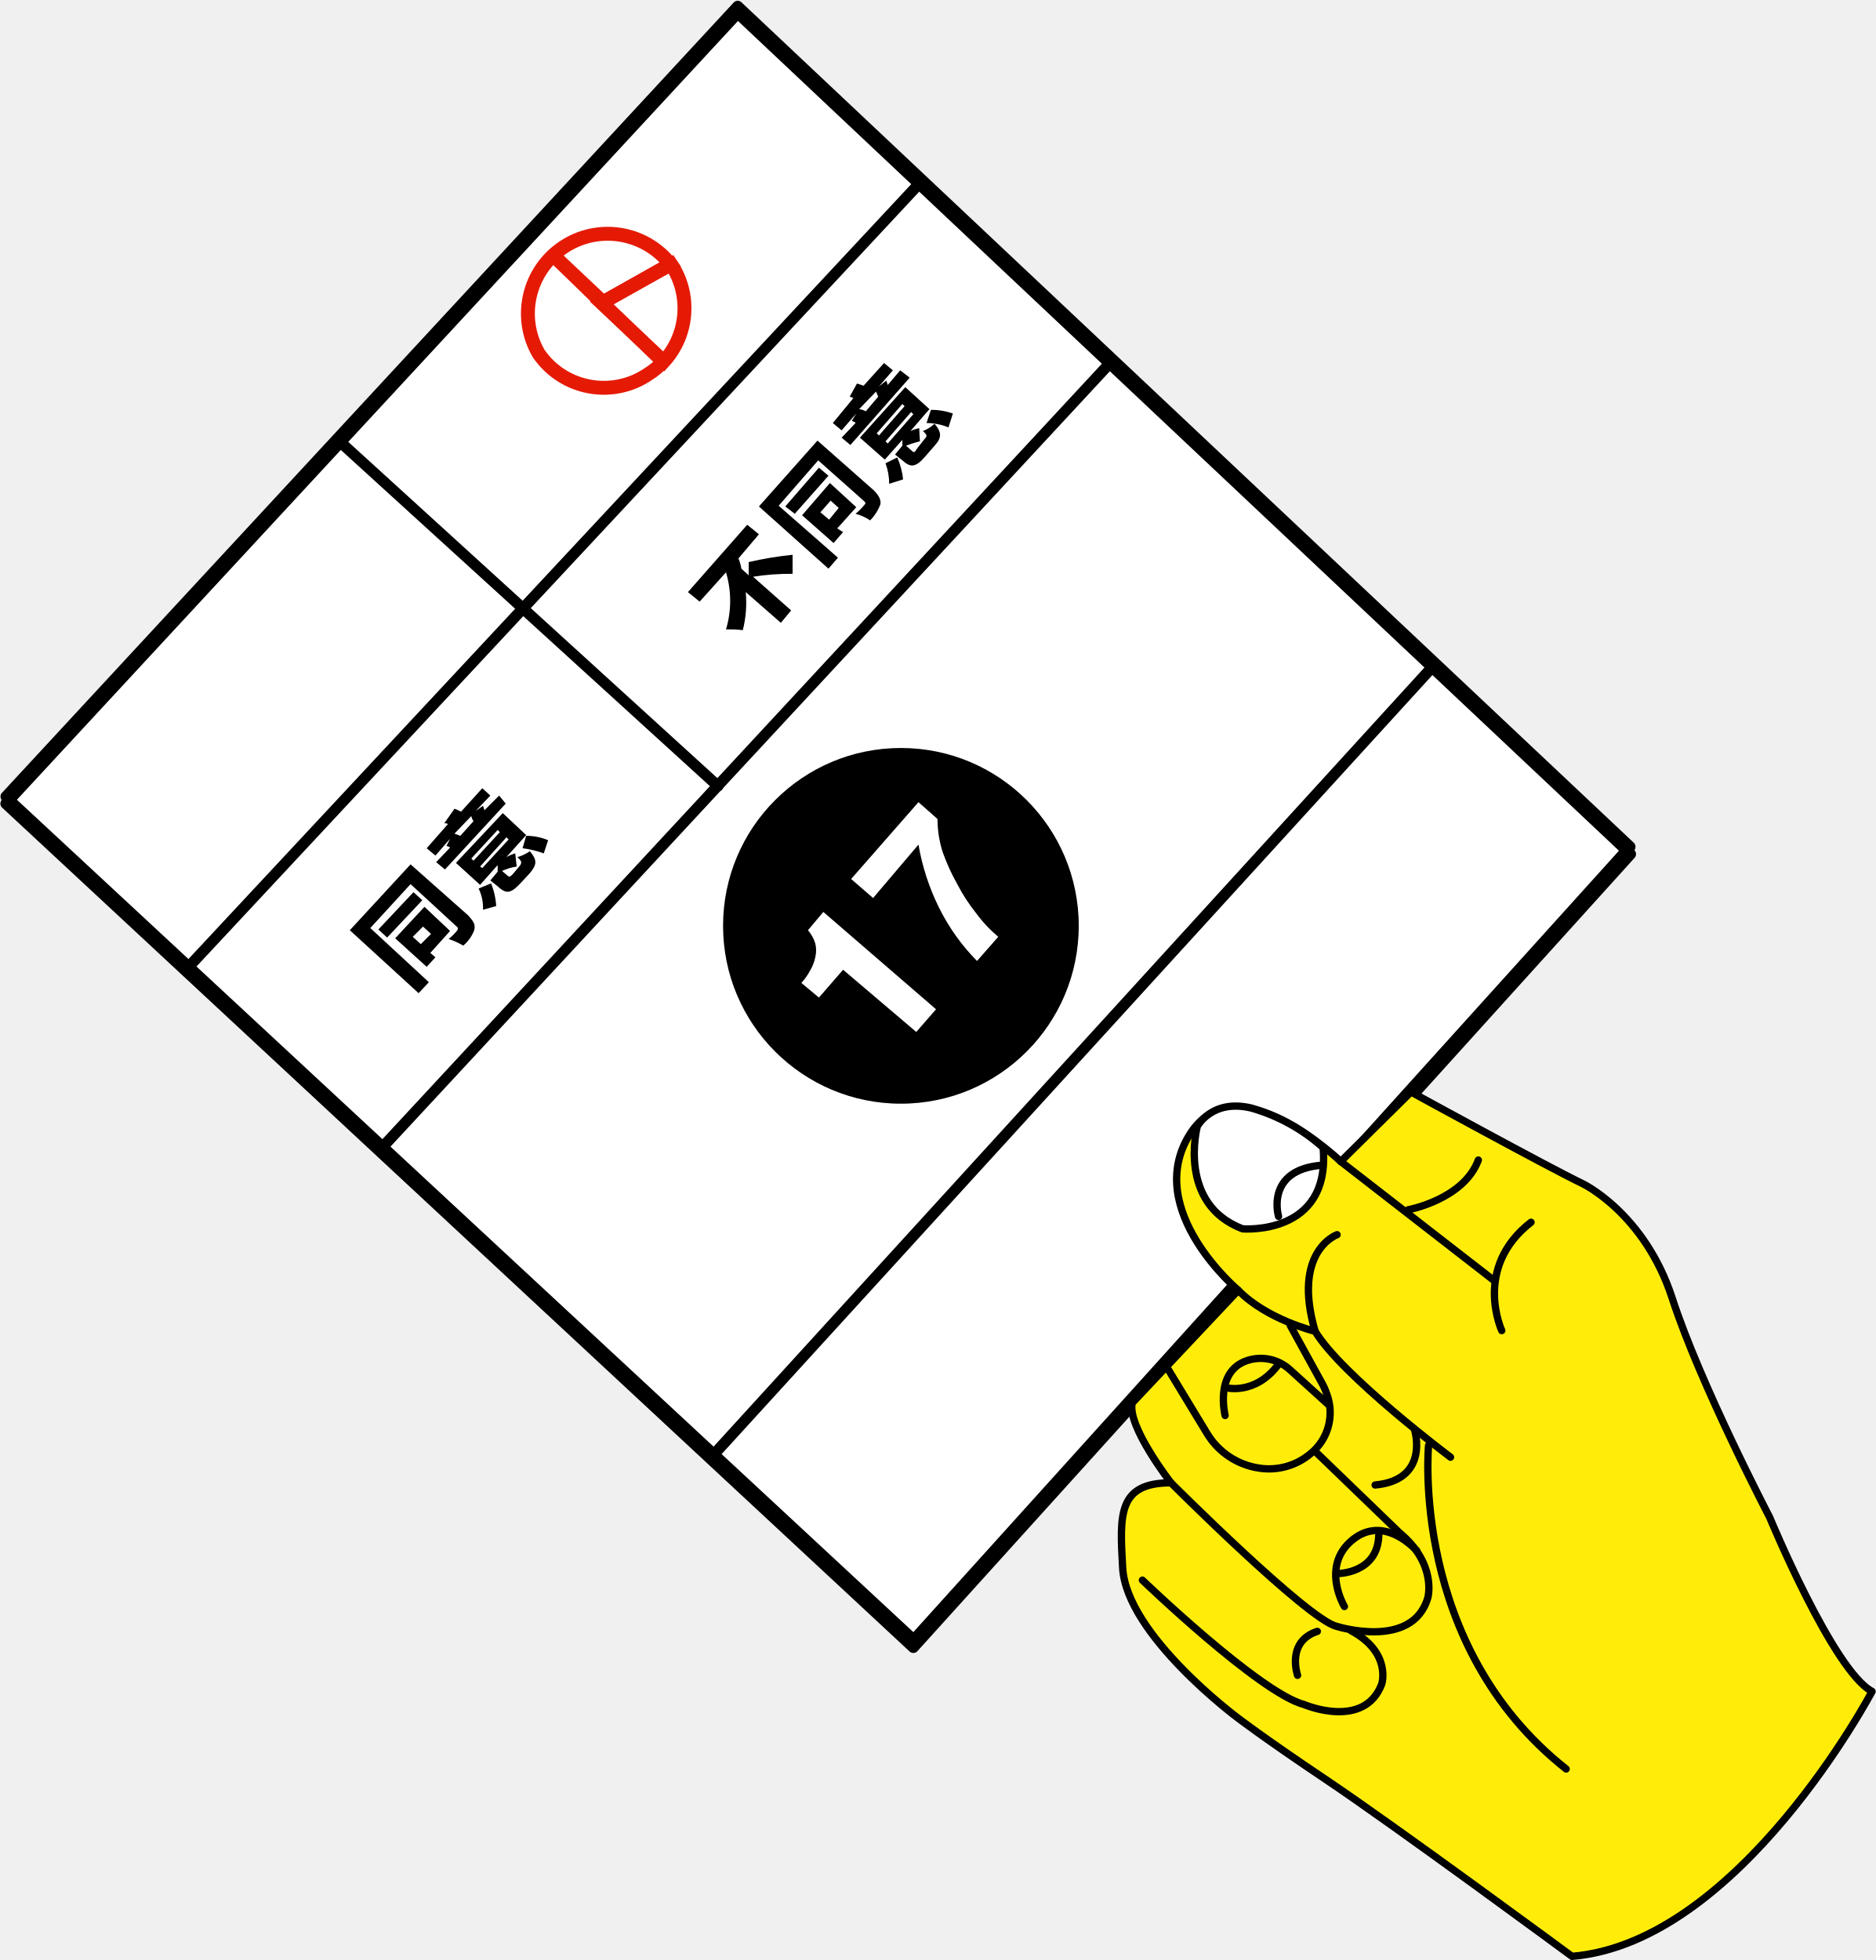
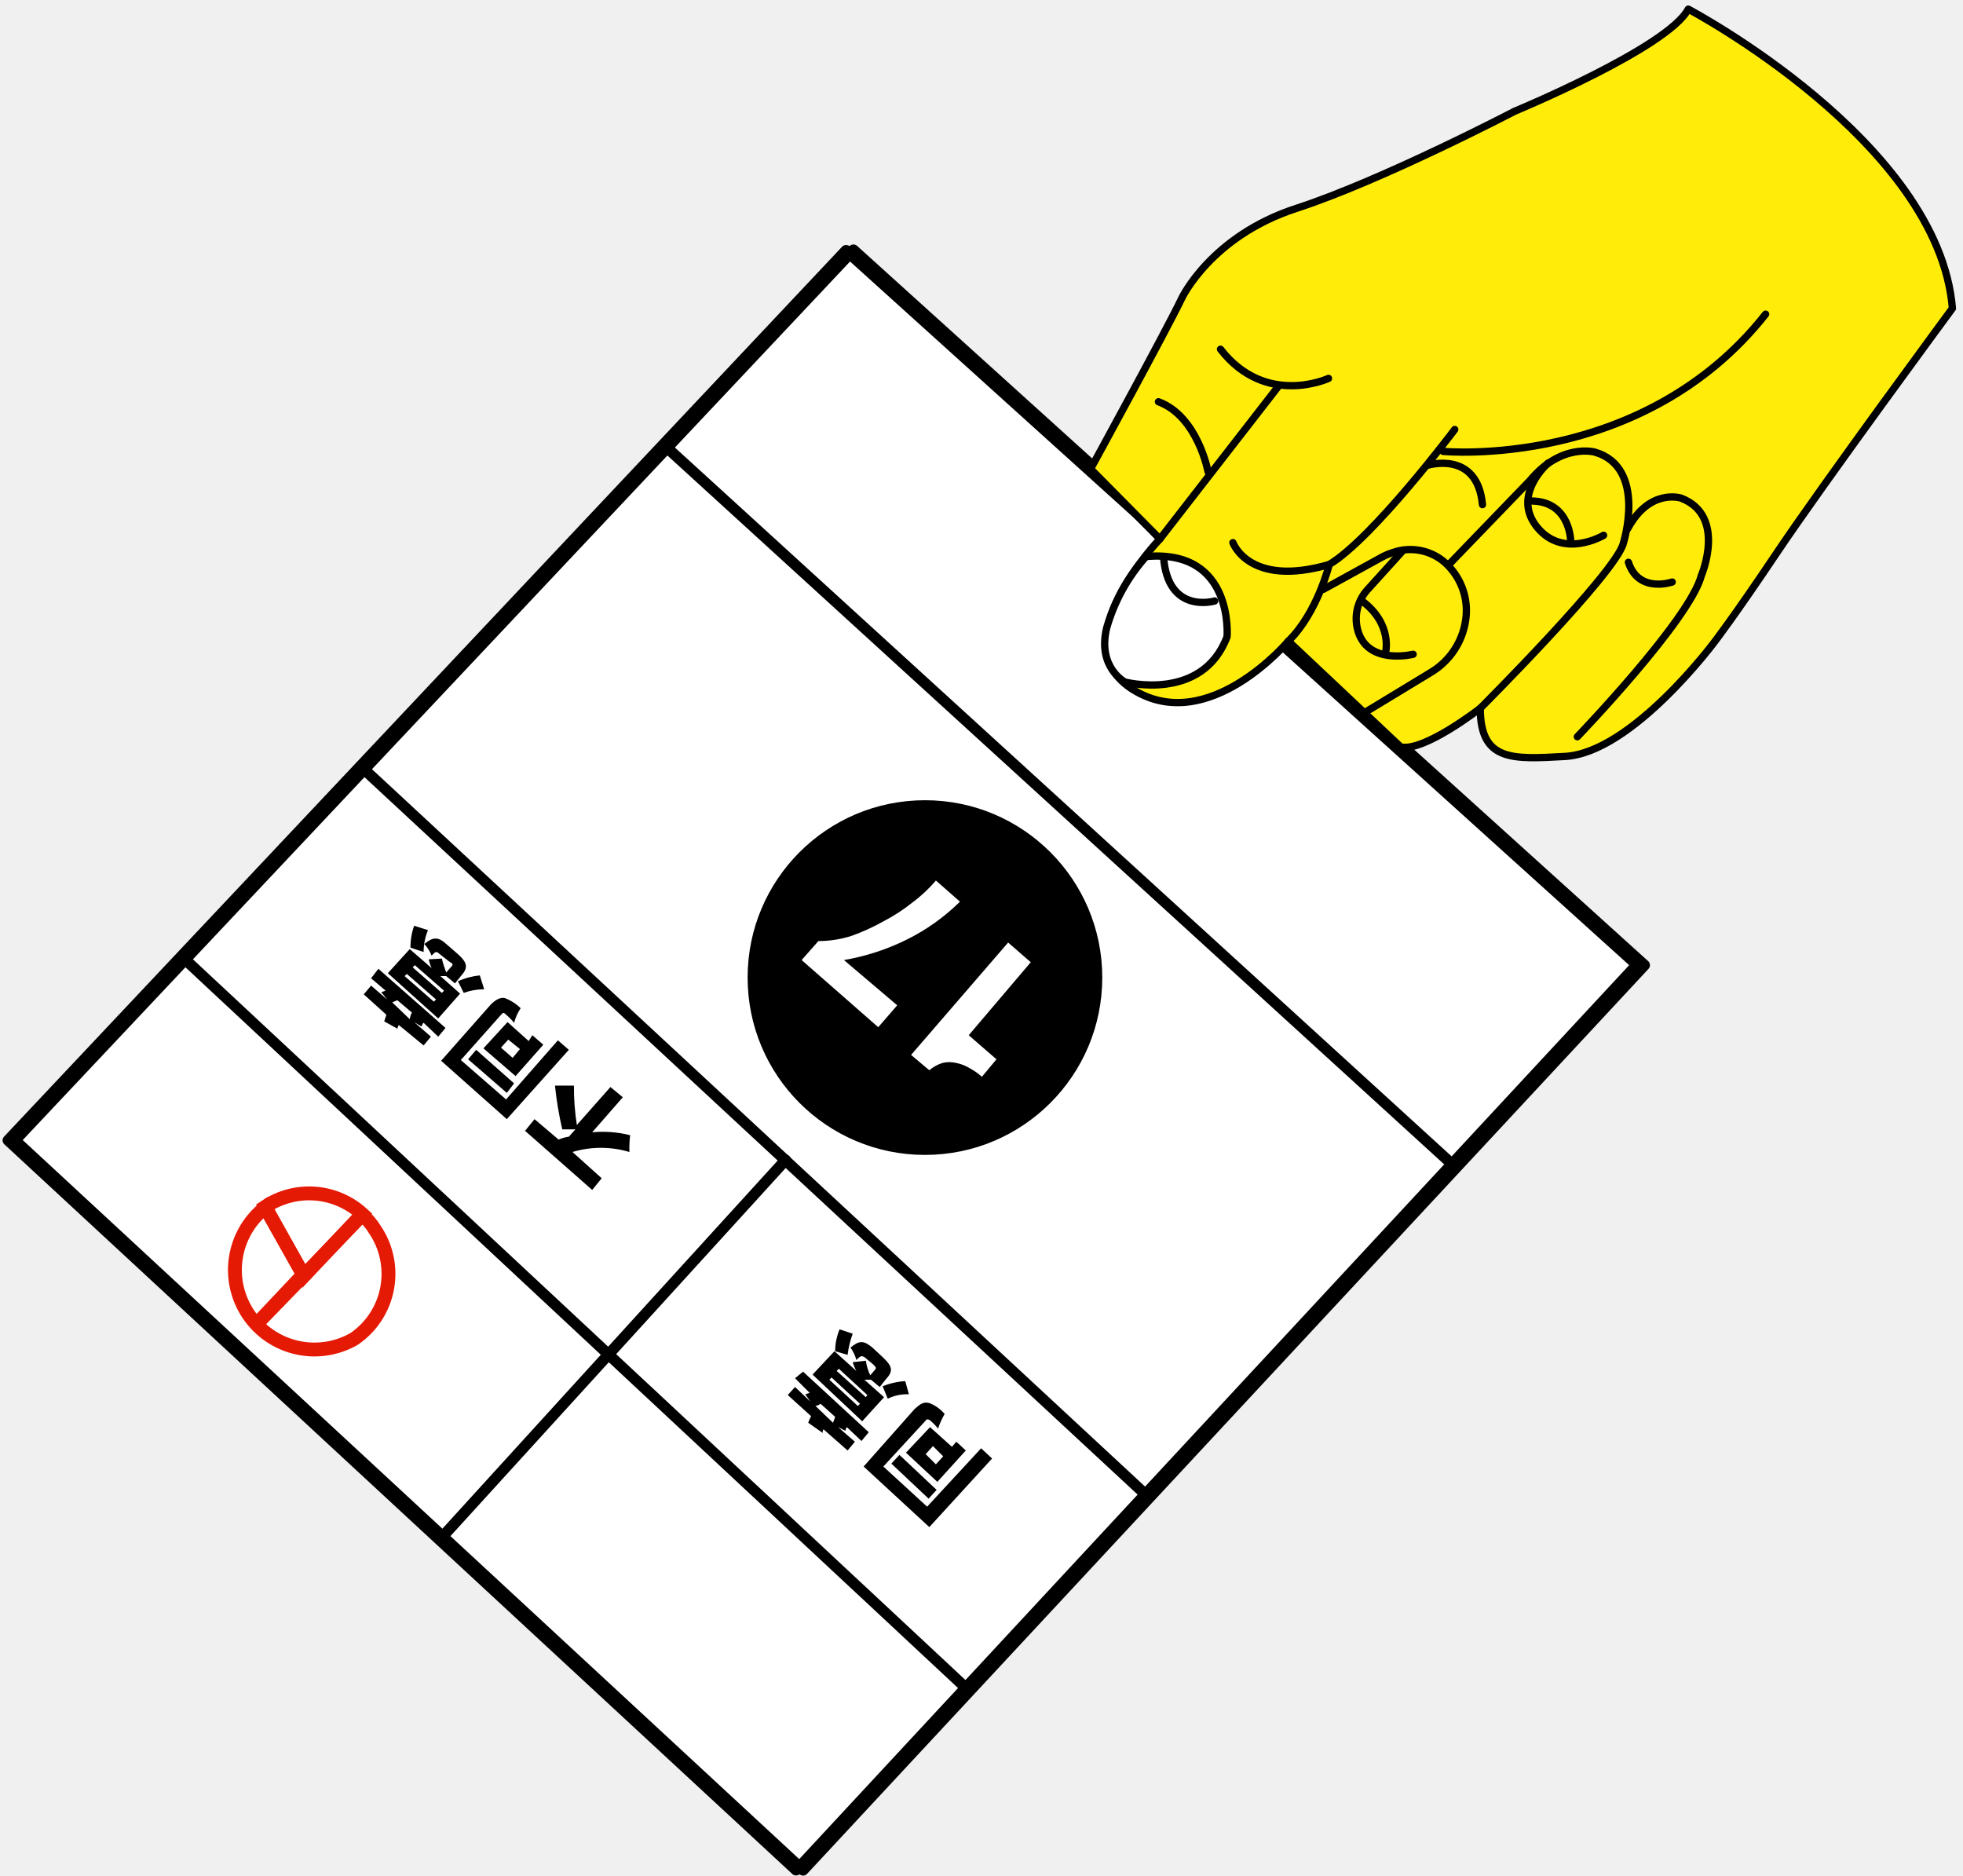
- <svg xmlns="http://www.w3.org/2000/svg" viewBox="0 0 256.3 267.8">
-   <g data-name="Group 10" transform="translate(-11.2 -11.6)">
-     <path data-name="Path 1" d="M12 121.4l100-108 122 114.9-98 108.4z" fill="#fff" stroke="#000" stroke-linecap="round" stroke-linejoin="round" stroke-width="1.5" />
-     <g data-name="Group 1">
-       <path data-name="Path 2" d="M136 236.4a.8.8 0 01-.5-.2L11.5 121a.8.8 0 01-.1-1l100-108a.8.8 0 01.6-.3.8.8 0 01.5.2l122 114.9a.8.8 0 010 1l-98 108.5a.8.8 0 01-.5.2zm-123-116l123 114.2 96.9-107.3L112 13.5z" />
-     </g>
-     <g data-name="Group 4">
-       <g data-name="Group 2" fill="#ffed09">
-         <path data-name="Path 3" d="M204 161.2s19 10.4 23.4 12.5c0 0 8.5 4 12.3 15.7s13.3 29.8 13.3 29.8 8.7 21.1 14 24c0 0-18.1 34.2-41 36 0 0-24-17.6-33.7-24.1-8.5-5.7-12-8.4-12-8.4s-15.2-11.3-15.7-20.6c-.4-7.1-.7-11.5 6.6-11.5 0 0-6-7.7-5.3-10.9l14.5-15.4s-13-10.9-6.7-21.2 20.7 3.6 20.7 3.6z" />
-         <path data-name="Line 1" d="M194.4 170.7l21 16.3" />
-         <path data-name="Path 4" d="M216.4 193.8s-4-8.6 4-14.8" />
-         <path data-name="Path 5" d="M203.6 177.3s7.6-1.5 9.6-6.9" />
-         <path data-name="Path 6" d="M174.8 165.8s-2.9 10.7 6.2 14c0 0 12 1.1 11-10.9" />
-         <path data-name="Path 7" d="M209.4 211s-14.9-11.2-18.5-17.1c0 0-6.6-1.6-10.5-5.6" />
-         <path data-name="Path 8" d="M170.7 198.8l5.4 9a10 10 0 007.2 4.8 8.8 8.8 0 007-2 7.2 7.2 0 002.2-8.1 8.8 8.8 0 00-.6-1.4l-4.4-8" />
-         <path data-name="Path 9" d="M171.2 214.6s18.6 18.6 22.6 19.6c0 0 10.4 3.3 12.5-3.9 0 0 1.3-4.6-3.9-8.9l-11.4-11" />
-         <path data-name="Path 10" d="M167.3 228s16 15.3 22.1 17c0 0 8.2 3.4 10.6-2.9 0 0 1.4-4.3-4.2-7.4" />
-         <path data-name="Path 11" d="M188.5 240.8s-1.6-4.5 2.7-6" />
-         <path data-name="Path 12" d="M194.9 231.5s-3.3-5.6 1.1-9.1 8.8 1.5 8.8 1.5" />
-         <path data-name="Path 13" d="M178.6 205.3s-1.5-5.9 3-7.4a5.9 5.9 0 015.8 1.2l5.3 4.8" />
-         <path data-name="Path 14" d="M204.5 207.5s2.1 6.7-5.4 7.4" />
-         <path data-name="Path 15" d="M193.9 180.7s-6.2 2.2-3 13.2" />
-         <path data-name="Path 16" d="M185.9 178.2s-1.9-6.4 6-7" />
-         <path data-name="Path 17" d="M178.7 201.6s4 1.1 7.2-3.2" />
-         <path data-name="Path 18" d="M194 227s5.5 0 5.6-5.4" />
-         <path data-name="Path 19" d="M206.4 209.5s-2.6 27.3 18.8 44.2" />
-       </g>
-       <g data-name="Group 3" stroke="#000" stroke-linecap="round" stroke-linejoin="round">
-         <path data-name="Path 20" d="M204 160.8s19 10.4 23.4 12.5c0 0 8.5 4 12.3 15.7s13.3 29.9 13.3 29.9 8.7 21 14 23.8c0 0-18.1 34.3-41 36.2 0 0-24-17.7-33.7-24.2-8.5-5.7-12-8.4-12-8.4s-15.2-11.3-15.7-20.5c-.4-7.2-.7-11.6 6.6-11.6 0 0-6-7.7-5.3-10.9l14.5-15.4s-13-10.9-6.7-21.2 20.7 3.6 20.7 3.6z" fill="none" />
-         <path data-name="Line 2" fill="none" d="M194.4 170.3l21 16.3" />
-         <path data-name="Path 21" d="M216.4 193.4s-4-8.6 4-14.8" fill="none" />
-         <path data-name="Path 22" d="M203.6 176.9s7.6-1.4 9.6-6.8" fill="none" />
-         <path data-name="Path 23" d="M192 168.5c1 12-11 11-11 11-9-3.4-6.2-14-6.2-14s2-3.8 7.4-2.5a24.9 24.9 0 019.9 5.5z" fill="#fff" />
-         <path data-name="Path 24" d="M209.4 210.7s-14.9-11.2-18.5-17.2c0 0-6.6-1.6-10.5-5.6" fill="none" />
-         <path data-name="Path 25" d="M170.7 198.5l5.4 8.9a10 10 0 007.2 4.8 8.8 8.8 0 007-2 7.2 7.2 0 002.2-8.1 8.8 8.8 0 00-.6-1.4l-4.4-8" fill="none" />
-         <path data-name="Path 26" d="M171.2 214.2s18.6 18.6 22.6 19.6c0 0 10.4 3.3 12.5-3.9 0 0 1.3-4.6-3.9-8.9L191 210" fill="none" />
-         <path data-name="Path 27" d="M167.3 227.5s16 15.4 22.1 17c0 0 8.2 3.5 10.6-2.8 0 0 1.4-4.3-4.2-7.3" fill="none" />
-         <path data-name="Path 28" d="M188.5 240.5s-1.6-4.6 2.7-6" fill="none" />
-         <path data-name="Path 29" d="M194.9 231.1s-3.3-5.5 1.1-9.1 8.8 1.5 8.8 1.5" fill="none" />
-         <path data-name="Path 30" d="M178.6 205s-1.5-6 3-7.5a5.9 5.9 0 015.8 1.2l5.3 4.8" fill="none" />
-         <path data-name="Path 31" d="M204.5 207s2.1 6.8-5.4 7.5" fill="none" />
-         <path data-name="Path 32" d="M193.9 180.3s-6.2 2.2-3 13.2" fill="none" />
-         <path data-name="Path 33" d="M185.9 177.8s-1.9-6.4 6-7" fill="none" />
-         <path data-name="Path 34" d="M178.7 201.2s4 1.1 7.2-3.2" fill="none" />
-         <path data-name="Path 35" d="M194 226.6s5.5 0 5.6-5.3" fill="none" />
-         <path data-name="Path 36" d="M206.4 209.1s-2.6 27.3 18.8 44.2" fill="none" />
-       </g>
-     </g>
-     <path data-name="Line 3" fill="#fff" stroke="#000" stroke-linecap="round" stroke-linejoin="round" stroke-width="1.5" d="M36.7 144l100-107.2" />
-     <path data-name="Line 4" fill="#fff" stroke="#000" stroke-linecap="round" stroke-linejoin="round" stroke-width="1.5" d="M63.5 168.3l99-106.7" />
-     <path data-name="Line 5" fill="#fff" stroke="#000" stroke-linecap="round" stroke-linejoin="round" stroke-width="1.5" d="M108.4 210.7l98-107.4" />
-     <circle data-name="Ellipse 1" cx="24.3" cy="24.3" r="24.3" transform="translate(110 113.8)" />
-     <g data-name="Group 5" fill="#fff">
-       <path data-name="Path 37" d="M136.4 152.6l-10-8.5-3.3 3.8-2.4-2a8.3 8.3 0 001.2-1.7 5.8 5.8 0 00.7-1.8 4 4 0 000-1.9 5 5 0 00-1-1.8l2.1-2.5 15.4 13.3z" />
-       <path data-name="Path 38" d="M140 128a27.9 27.9 0 002 4.4 24 24 0 002.6 4 18.8 18.8 0 003 3.2l-2.9 3.3a28.2 28.2 0 01-5.2-7.3 31.3 31.3 0 01-2.8-8.6l-6.2 7.3-3-2.6 9.2-10.5 2.6 2.3a15 15 0 00.7 4.5z" />
-     </g>
-     <g data-name="Group 7">
-       <g data-name="Group 6">
-         <path data-name="Path 39" d="M75.2 136.7c.7.8 1 1.2.8 2a5.2 5.2 0 01-1.5 2.1 10.1 10.1 0 00-2-.9 7.5 7.5 0 001.2-1.2c0-.1.2-.3-.1-.5l-6.3-5.8-5.5 6 8 7.4-1.4 1.5-9.4-8.6 8.3-9zm-6.3-2.1l-4.8 5.1-1.2-1.1 4.8-5.1zm1.1 7.2l.7.6-1.2 1.3-4.3-3.9 4-4.3 3.5 3.3zm-2.4-2.2l1.1 1 1.4-1.4-1.1-1z" />
-         <path data-name="Path 40" d="M80.3 121.4l-8.3 9-1.2-1 1.9-2a.9.9 0 00-.5-.2l.5-1-2 2.3-1.2-1 2.9-3.3a.6.6 0 00-.5-.1l1.4-2a6.6 6.6 0 01.9.4l2.9-3.2 1.1 1-2 2.1 1-.7.2.6 2-2zm2 8.4c.2-.4.2-.5-.4-1.1a5.2 5.2 0 001.7-.8c1 1.2 1 1.8 0 3l-1.3 1.4c-1.4 1.5-2 1.4-3.1.4l-1-.8 1-1.2v-.9l-2.4 2.7-3.3-3 6.4-6.8 3.2 3-2.7 3a6 6 0 011.2-.5l.2 1.8a7.2 7.2 0 00-2 .6l.7.6c.3.3.4.2.8-.2zm-9-4.3l.8.3 1.8-2a1.7 1.7 0 01-.3-.7zm2.6 3.7l3.6-3.9-.3-.3-3.6 3.9zm1.3 6.7a6.1 6.1 0 00-.6-2.9l1.7-.7a9.7 9.7 0 01.7 3.1zm-.1-5.7l3.6-3.9-.3-.3-3.6 4zm6-4.4a7.8 7.8 0 013 .6l-.6 1.8a12.9 12.9 0 00-2.9-.7z" />
-       </g>
-     </g>
-     <g data-name="Group 8">
-       <path data-name="Path 41" d="M113.5 88.4a48 48 0 016-1V90a32.9 32.9 0 00-5.4.4l5.2 4.6-1.4 1.7-4.8-4.2a15.4 15.4 0 01-.4 5.2 15.5 15.5 0 00-2.3-.1 13.6 13.6 0 000-7.8l-3.6 4-1.6-1.3 8.1-9.2 1.6 1.3-2.8 3.3a5.8 5.8 0 01.4 1.4l1 .9z" />
-       <path data-name="Path 42" d="M130.6 78.6c.7.7 1 1.3.9 1.9a6.3 6.3 0 01-1.4 2.2 6.6 6.6 0 00-2-.9 8.6 8.6 0 001.2-1.2c.2-.2.2-.3 0-.5l-6.3-5.6-5.4 6.2 8.1 7.1-1.3 1.5-9.5-8.5 8-9zm-6.2-2l-4.6 5.2-1.3-1 4.6-5.3zm1.2 7.2l.8.5-1.3 1.5-4.3-3.8 3.8-4.4 3.6 3.3zm-2.3-2.2l1.2 1 1.3-1.6-1.1-1z" />
-       <path data-name="Path 43" d="M135.5 63.2l-8.1 9.2-1.2-1 1.9-2c-.1-.2-.4-.2-.5-.3l.6-1-2 2.3-1.2-1 2.8-3.4a1.6 1.6 0 00-.5-.2l1-1.8.9.3 2.8-3.1 1.2 1-1.9 2.2 1-.8.2.6 1.7-2zm2.1 8.3c.3-.3.3-.5-.3-1a5.2 5.2 0 001.6-1c1 1.2 1 1.9 0 3l-1.3 1.5c-1.3 1.5-2 1.5-3.1.5l-1-.8 1-1.2v-.8l-2.4 2.7-3.4-3 6.2-6.9 3.3 3-2.6 3a5.3 5.3 0 011.2-.4l.1 1.8a15 15 0 00-1.9.6l.8.7c.3.3.4.2.7-.3zm-9-4a2.5 2.5 0 01.9.3l1.7-2-.3-.7zm2.7 3.6l3.5-4-.3-.3-3.5 4zm1.4 6.6a8.2 8.2 0 00-.5-2.8l1.6-.8a9.9 9.9 0 01.8 3zm-.2-5.5l3.5-4-.3-.3-3.5 4zm5.9-4.6a8.8 8.8 0 013 .5l-.6 1.9a7.8 7.8 0 00-3-.6z" />
-     </g>
-     <g data-name="Group 9" fill="none" stroke="#e51a05" stroke-miterlimit="10" stroke-width="1.9">
-       <path data-name="Path 44" d="M101.9 61a10.8 10.8 0 001-13.3L93.4 53z" />
-       <path data-name="Path 45" d="M84.8 59.9a10.8 10.8 0 0015 2.8 8.7 8.7 0 002-1.7l-8.3-8h-.2.2l-6.9-6.7 7 6.6 9.2-5.2a10.9 10.9 0 00-18 12.2z" />
-     </g>
-     <path data-name="Line 6" fill="#fff" stroke="#000" stroke-linecap="round" stroke-linejoin="round" stroke-width="1.5" d="M57.7 72l51.6 47" />
-   </g>
+ <svg xmlns="http://www.w3.org/2000/svg" width="269" height="257" viewBox="0 0 269 257" fill="none">
+   <path d="M110.05 256.25L2.05 156.25L116.95 34.25L225.35 132.25L110.05 256.25Z" fill="white" stroke="black" stroke-width="1.5" stroke-linecap="round" stroke-linejoin="round" />
+   <path d="M225.05 132.25C225.043 132.435 224.972 132.611 224.85 132.75L109.65 256.75C109.52 256.878 109.35 256.958 109.168 256.977C108.986 256.995 108.803 256.95 108.65 256.85L0.65 156.85C0.56 156.778 0.486 156.687 0.434 156.583C0.382 156.479 0.354 156.366 0.35 156.25C0.357 156.065 0.428 155.888 0.55 155.75L115.45 33.75C115.592 33.636 115.768 33.575 115.95 33.575C116.132 33.575 116.308 33.636 116.45 33.75L224.95 131.75C225.072 131.888 225.143 132.065 225.15 132.25H225.05ZM109.05 255.25L223.25 132.25L115.95 35.35L2.15 156.25L109.05 255.25Z" fill="black" />
+   <path d="M149.85 64.25C149.85 64.25 160.25 45.25 162.35 40.85C162.35 40.85 166.35 32.35 178.05 28.55C189.75 24.75 207.85 15.25 207.85 15.25C207.85 15.25 228.95 6.55 231.85 1.25C231.85 1.25 266.05 19.35 267.85 42.25C267.85 42.25 250.25 66.25 243.75 75.95C238.05 84.45 235.35 87.95 235.35 87.95C235.35 87.95 224.05 103.15 214.75 103.65C207.65 104.05 203.25 104.35 203.25 97.05C203.25 97.05 195.55 103.05 192.35 102.35L176.95 87.85C176.95 87.85 166.05 100.85 155.75 94.55C145.45 88.25 159.35 73.85 159.35 73.85L149.85 64.25Z" fill="#FFED09" />
+   <path d="M159.35 73.85L175.65 52.85Z" fill="#FFED09" />
+   <path d="M182.45 51.85C182.45 51.85 173.85 55.85 167.65 47.85Z" fill="#FFED09" />
+   <path d="M165.95 64.65C165.95 64.65 164.45 57.05 159.05 55.05Z" fill="#FFED09" />
+   <path d="M154.45 93.45C154.45 93.45 165.15 96.35 168.45 87.25C168.45 87.25 169.55 75.25 157.55 76.25" fill="#FFED09" />
+   <path d="M199.65 58.85C199.65 58.85 188.45 73.75 182.55 77.35C182.55 77.35 180.95 83.95 176.95 87.85" fill="#FFED09" />
+   <path d="M187.45 97.55L196.45 92.15C197.738 91.386 198.838 90.342 199.669 89.096C200.5 87.85 201.04 86.433 201.25 84.95C201.435 83.708 201.353 82.441 201.008 81.233C200.663 80.026 200.063 78.906 199.25 77.95C198.299 76.782 197.007 75.942 195.554 75.548C194.101 75.153 192.561 75.224 191.15 75.75C190.667 75.909 190.198 76.11 189.75 76.35L181.75 80.75" fill="#FFED09" />
+   <path d="M203.25 97.05C203.25 97.05 221.85 78.45 222.85 74.45C222.85 74.45 226.15 64.05 218.95 61.95C218.95 61.95 214.35 60.65 210.05 65.85L199.05 77.25" fill="#FFED09" />
+   <path d="M216.65 100.95C216.65 100.95 231.95 84.95 233.65 78.85C233.65 78.85 237.05 70.65 230.75 68.25C230.75 68.25 226.45 66.85 223.35 72.45" fill="#FFED09" />
+   <path d="M229.45 79.75C229.45 79.75 224.95 81.35 223.45 77.05Z" fill="#FFED09" />
+   <path d="M220.15 73.35C220.15 73.35 214.55 76.65 211.05 72.25C207.55 67.85 212.55 63.45 212.55 63.45" fill="#FFED09" />
+   <path d="M193.95 89.65C193.95 89.65 188.05 91.15 186.55 86.65C186.221 85.663 186.159 84.607 186.369 83.588C186.58 82.57 187.056 81.625 187.75 80.85L192.55 75.55" fill="#FFED09" />
+   <path d="M196.15 63.75C196.15 63.75 202.85 61.65 203.55 69.15Z" fill="#FFED09" />
+   <path d="M169.35 74.35C169.35 74.35 171.55 80.55 182.55 77.35Z" fill="#FFED09" />
+   <path d="M166.85 82.35C166.85 82.35 160.45 84.25 159.85 76.35Z" fill="#FFED09" />
+   <path d="M190.25 89.55C190.25 89.55 191.35 85.55 187.05 82.35Z" fill="#FFED09" />
+   <path d="M215.65 74.25C215.65 74.25 215.65 68.75 210.25 68.65Z" fill="#FFED09" />
+   <path d="M198.15 61.85C198.15 61.85 225.45 64.45 242.35 43.05Z" fill="#FFED09" />
+   <path d="M149.45 64.25C149.45 64.25 159.85 45.25 161.95 40.85C161.95 40.85 165.95 32.35 177.65 28.55C189.35 24.75 207.55 15.25 207.55 15.25C207.55 15.25 228.55 6.55 231.35 1.25C231.35 1.25 265.65 19.35 267.55 42.25C267.55 42.25 249.85 66.25 243.35 75.95C237.65 84.45 234.95 87.95 234.95 87.95C234.95 87.95 223.65 103.15 214.45 103.65C207.25 104.05 202.85 104.35 202.85 97.05C202.85 97.05 195.15 103.05 191.95 102.35L176.55 87.85C176.55 87.85 165.65 100.85 155.35 94.55C145.05 88.25 158.95 73.85 158.95 73.85L149.45 64.25Z" stroke="black" stroke-linecap="round" stroke-linejoin="round" />
+   <path d="M158.95 73.85L175.25 52.85" stroke="black" stroke-linecap="round" stroke-linejoin="round" />
+   <path d="M182.05 51.85C182.05 51.85 173.45 55.85 167.25 47.85" stroke="black" stroke-linecap="round" stroke-linejoin="round" />
+   <path d="M165.55 64.65C165.55 64.65 164.15 57.05 158.75 55.05" stroke="black" stroke-linecap="round" stroke-linejoin="round" />
+   <path d="M157.15 76.25C169.15 75.25 168.15 87.25 168.15 87.25C164.75 96.25 154.15 93.45 154.15 93.45C154.15 93.45 150.35 91.45 151.65 86.05C152.699 82.371 154.581 78.984 157.15 76.15V76.25Z" fill="white" stroke="black" stroke-linecap="round" stroke-linejoin="round" />
+   <path d="M199.35 58.85C199.35 58.85 188.15 73.75 182.15 77.35C182.15 77.35 180.55 83.95 176.55 87.85" stroke="black" stroke-linecap="round" stroke-linejoin="round" />
+   <path d="M187.15 97.55L196.05 92.15C197.338 91.386 198.438 90.342 199.269 89.096C200.1 87.85 200.64 86.433 200.85 84.95C201.035 83.708 200.953 82.441 200.608 81.233C200.263 80.026 199.663 78.906 198.85 77.95C197.899 76.782 196.607 75.942 195.154 75.548C193.701 75.153 192.161 75.224 190.75 75.75C190.267 75.909 189.798 76.11 189.35 76.35L181.35 80.75" stroke="black" stroke-linecap="round" stroke-linejoin="round" />
+   <path d="M202.85 97.05C202.85 97.05 221.45 78.45 222.45 74.45C222.45 74.45 225.75 64.05 218.55 61.95C218.55 61.95 213.95 60.65 209.65 65.85L198.65 77.25" stroke="black" stroke-linecap="round" stroke-linejoin="round" />
+   <path d="M216.15 100.95C216.15 100.95 231.55 84.95 233.15 78.85C233.15 78.85 236.65 70.65 230.35 68.25C230.35 68.25 226.05 66.85 223.05 72.45" stroke="black" stroke-linecap="round" stroke-linejoin="round" />
+   <path d="M229.15 79.75C229.15 79.75 224.55 81.35 223.15 77.05" stroke="black" stroke-linecap="round" stroke-linejoin="round" />
+   <path d="M219.75 73.35C219.75 73.35 214.25 76.65 210.65 72.25C207.05 67.85 212.15 63.45 212.15 63.45" stroke="black" stroke-linecap="round" stroke-linejoin="round" />
+   <path d="M193.65 89.65C193.65 89.65 187.65 91.15 186.15 86.65C185.821 85.663 185.759 84.607 185.969 83.588C186.18 82.57 186.656 81.625 187.35 80.85L192.15 75.55" stroke="black" stroke-linecap="round" stroke-linejoin="round" />
+   <path d="M195.65 63.75C195.65 63.75 202.45 61.65 203.15 69.15" stroke="black" stroke-linecap="round" stroke-linejoin="round" />
+   <path d="M168.95 74.35C168.95 74.35 171.15 80.55 182.15 77.35" stroke="black" stroke-linecap="round" stroke-linejoin="round" />
+   <path d="M166.45 82.35C166.45 82.35 160.05 84.25 159.45 76.35" stroke="black" stroke-linecap="round" stroke-linejoin="round" />
+   <path d="M189.85 89.55C189.85 89.55 190.95 85.55 186.65 82.35" stroke="black" stroke-linecap="round" stroke-linejoin="round" />
+   <path d="M215.25 74.25C215.25 74.25 215.25 68.75 209.95 68.65" stroke="black" stroke-linecap="round" stroke-linejoin="round" />
+   <path d="M197.75 61.85C197.75 61.85 225.05 64.45 241.95 43.05" stroke="black" stroke-linecap="round" stroke-linejoin="round" />
+   <path d="M132.65 231.55L25.45 131.55Z" fill="white" />
+   <path d="M132.65 231.55L25.45 131.55" stroke="black" stroke-width="1.5" stroke-linecap="round" stroke-linejoin="round" />
+   <path d="M156.95 204.75L50.25 105.75Z" fill="white" />
+   <path d="M156.95 204.75L50.25 105.75" stroke="black" stroke-width="1.5" stroke-linecap="round" stroke-linejoin="round" />
+   <path d="M199.35 159.85L91.95 61.85Z" fill="white" />
+   <path d="M199.35 159.85L91.95 61.85" stroke="black" stroke-width="1.5" stroke-linecap="round" stroke-linejoin="round" />
+   <path d="M151.05 133.95C151.05 120.529 140.17 109.65 126.75 109.65C113.329 109.65 102.45 120.529 102.45 133.95C102.45 147.37 113.329 158.25 126.75 158.25C140.17 158.25 151.05 147.37 151.05 133.95Z" fill="black" />
+   <path d="M141.25 131.85L132.75 141.85L136.55 145.15L134.55 147.55C134.036 147.08 133.465 146.677 132.85 146.35C132.293 146.018 131.685 145.781 131.05 145.65C130.426 145.497 129.774 145.497 129.15 145.65C128.487 145.855 127.874 146.195 127.35 146.65L124.85 144.55L138.15 129.15L141.25 131.85Z" fill="white" />
+   <path d="M116.65 128.25C118.172 127.712 119.644 127.043 121.05 126.25C122.466 125.518 123.806 124.647 125.05 123.65C126.23 122.778 127.304 121.771 128.25 120.65L131.55 123.55C129.409 125.661 126.945 127.417 124.25 128.75C121.534 130.095 118.637 131.038 115.65 131.55L122.95 137.75L120.35 140.75L109.85 131.55L112.15 128.95C113.677 128.947 115.194 128.711 116.65 128.25V128.25Z" fill="white" />
+   <path d="M125.35 193.05C126.15 192.35 126.55 192.05 127.35 192.25C128.165 192.566 128.887 193.081 129.45 193.75C129.078 194.382 128.776 195.053 128.55 195.75C128.197 195.306 127.794 194.903 127.35 194.55C127.25 194.55 127.05 194.35 126.85 194.65L121.05 200.95L127.05 206.45L134.45 198.45L135.95 199.85L127.35 209.25L118.35 200.95L125.35 193.05ZM123.25 199.35L128.35 204.15L127.25 205.35L122.15 200.55L123.25 199.35ZM130.45 198.25L131.05 197.55L132.35 198.75L128.45 203.05L124.15 199.05L127.45 195.55L130.45 198.25ZM128.25 200.65L129.25 199.55L127.85 198.15L126.85 199.25L128.25 200.65Z" fill="black" />
+   <path d="M110.05 187.95L119.05 196.25L118.05 197.45L116.05 195.55C115.934 195.692 115.864 195.867 115.85 196.05L114.85 195.55L117.15 197.55L116.15 198.75L112.85 195.85C112.798 195.921 112.762 196.002 112.744 196.089C112.727 196.175 112.729 196.264 112.75 196.35L110.75 194.95C110.861 194.64 110.994 194.34 111.15 194.05L107.95 191.15L108.95 190.05L111.05 192.05L110.35 191.05L110.95 190.85L108.95 188.85L110.05 187.95ZM118.45 185.95C118.05 185.75 117.95 185.75 117.35 186.35C117.189 185.739 116.918 185.163 116.55 184.65C117.75 183.65 118.35 183.65 119.55 184.65L120.95 185.95C122.45 187.35 122.35 187.95 121.35 189.05L120.55 190.05L119.35 189.05H118.45L121.15 191.45L118.15 194.75L111.35 188.35L114.35 185.15L117.35 187.85C117.14 187.469 116.973 187.067 116.85 186.65L118.65 186.45C118.752 187.142 118.954 187.816 119.25 188.45L119.85 187.75C120.15 187.45 120.05 187.35 119.65 186.95L118.45 185.95ZM114.15 194.95L114.45 194.15L112.45 192.35C112.242 192.502 112.003 192.604 111.75 192.65L114.15 194.95ZM117.85 192.35L113.95 188.75L113.65 189.05L117.55 192.65L117.85 192.35ZM124.55 191.05C123.549 191.009 122.553 191.215 121.65 191.65L120.95 189.95C121.938 189.548 122.985 189.311 124.05 189.25L124.55 191.05ZM118.85 191.15L114.95 187.55L114.65 187.85L118.65 191.45L118.85 191.15ZM114.45 185.15C114.45 184.12 114.654 183.101 115.05 182.15L116.85 182.75C116.505 183.686 116.27 184.659 116.15 185.65L114.45 185.15Z" fill="black" />
+   <path d="M77.05 154.75C76.59 152.773 76.256 150.769 76.05 148.75H78.65C78.635 150.558 78.769 152.364 79.05 154.15L83.65 148.95L85.35 150.35L81.15 155.15C82.893 154.987 84.652 155.122 86.35 155.55C86.26 156.313 86.226 157.082 86.25 157.85C83.706 157.088 80.994 157.088 78.45 157.85L82.45 161.45L81.15 163.05L71.95 154.95L73.25 153.35L76.55 156.15C76.998 155.958 77.468 155.824 77.95 155.75L78.85 154.75H77.05Z" fill="black" />
+   <path d="M67.25 137.65C67.95 136.95 68.55 136.65 69.15 136.75C69.973 137.058 70.722 137.535 71.35 138.15C70.941 138.762 70.636 139.438 70.45 140.15C70.091 139.711 69.689 139.309 69.25 138.95C69.05 138.75 68.95 138.75 68.75 138.95L63.15 145.25L69.35 150.65L76.45 142.55L77.95 143.85L69.45 153.35L60.45 145.35L67.25 137.65ZM65.25 143.85L70.45 148.45L69.45 149.75L64.15 145.15L65.25 143.85ZM72.45 142.65L72.95 141.85L74.45 143.15L70.65 147.45L66.25 143.65L69.55 140.05L72.45 142.65ZM70.25 144.95L71.25 143.75L69.65 142.45L68.65 143.55L70.25 144.95Z" fill="black" />
+   <path d="M51.85 132.75L61.05 140.85L60.05 142.05L58.05 140.15C57.85 140.25 57.85 140.55 57.75 140.65L56.75 140.05L59.05 142.05L58.05 143.25L54.65 140.45C54.556 140.604 54.488 140.773 54.45 140.95L52.65 139.95L52.95 139.05L49.85 136.25L50.85 135.05L53.05 136.95L52.25 135.95L52.85 135.75L50.85 134.05L51.85 132.75ZM60.15 130.65C59.85 130.35 59.65 130.35 59.15 130.95C58.917 130.36 58.578 129.818 58.15 129.35C59.35 128.35 60.05 128.35 61.15 129.35L62.65 130.65C64.15 131.95 64.15 132.65 63.15 133.75L62.35 134.75L61.15 133.75H60.35L63.05 136.15L60.05 139.55L53.15 133.35L56.15 130.05L59.15 132.65C58.969 132.267 58.835 131.864 58.75 131.45L60.55 131.35C60.708 131.996 60.908 132.631 61.15 133.25L61.85 132.45C62.15 132.15 62.05 132.05 61.55 131.75L60.15 130.65ZM56.15 139.65C56.192 139.334 56.294 139.028 56.45 138.75L54.45 137.05L53.75 137.35L56.15 139.65ZM59.75 136.95L55.75 133.45L55.45 133.75L59.45 137.25L59.75 136.95ZM66.35 135.55C65.395 135.552 64.447 135.721 63.55 136.05L62.75 134.45C63.702 134.027 64.714 133.757 65.75 133.65L66.35 135.55ZM60.85 135.75L56.85 132.25L56.55 132.55L60.55 136.05L60.85 135.75ZM56.25 129.85C56.241 128.829 56.41 127.813 56.75 126.85L58.65 127.45C58.254 128.401 58.05 129.42 58.05 130.45L56.25 129.85Z" fill="black" />
+   <path d="M49.65 166.35C47.865 164.718 45.584 163.733 43.173 163.552C40.761 163.37 38.359 164.004 36.35 165.35L41.65 174.85L49.65 166.35Z" stroke="#E51A05" stroke-width="1.9" stroke-miterlimit="10" />
+   <path d="M48.55 183.45C50.908 181.83 52.528 179.341 53.052 176.529C53.577 173.717 52.965 170.811 51.35 168.45C50.888 167.701 50.315 167.027 49.65 166.45L41.65 174.75V174.95V174.75L34.95 181.65L41.55 174.65L36.35 165.45C34.184 167.155 32.744 169.617 32.321 172.341C31.897 175.066 32.522 177.849 34.068 180.131C35.615 182.413 37.969 184.024 40.656 184.64C43.343 185.256 46.164 184.831 48.55 183.45V183.45Z" stroke="#E51A05" stroke-width="1.9" stroke-miterlimit="10" />
+   <path d="M60.65 210.55L107.65 158.95Z" fill="white" />
+   <path d="M60.65 210.55L107.65 158.95" stroke="black" stroke-width="1.5" stroke-linecap="round" stroke-linejoin="round" />
</svg>
